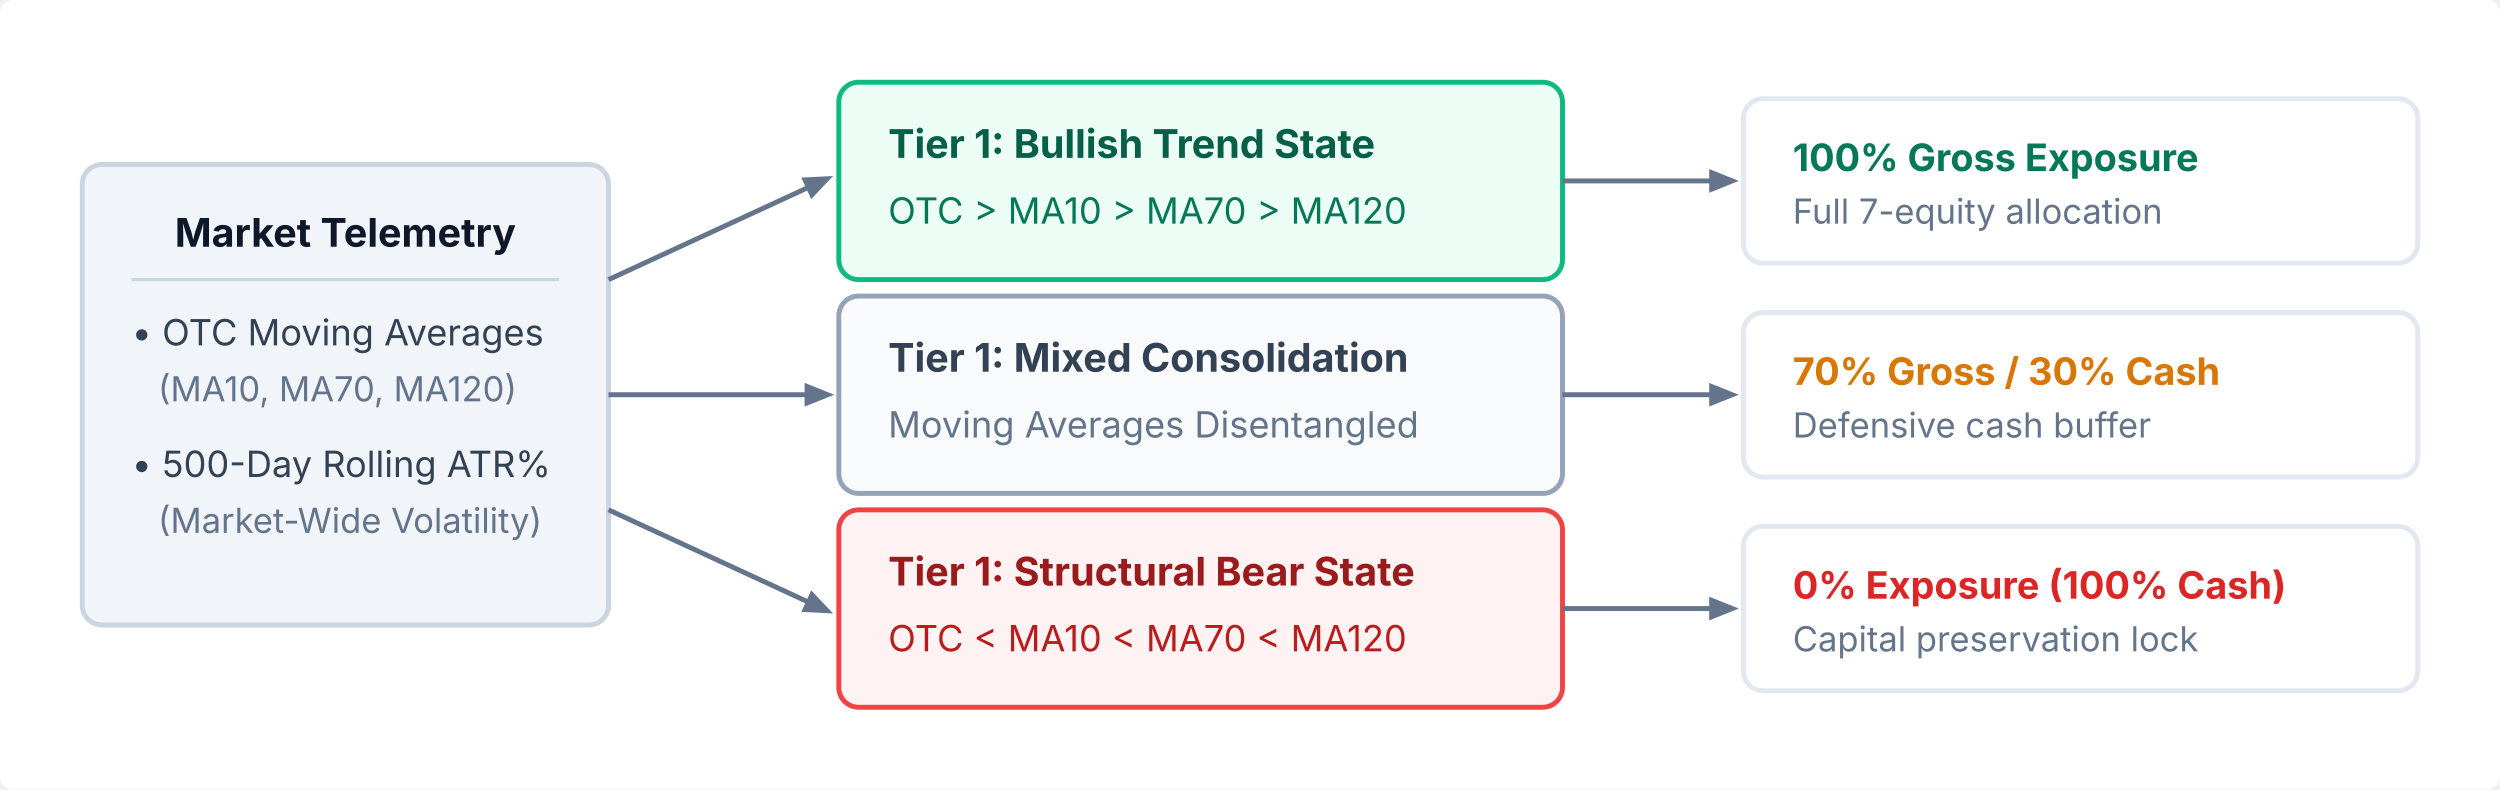
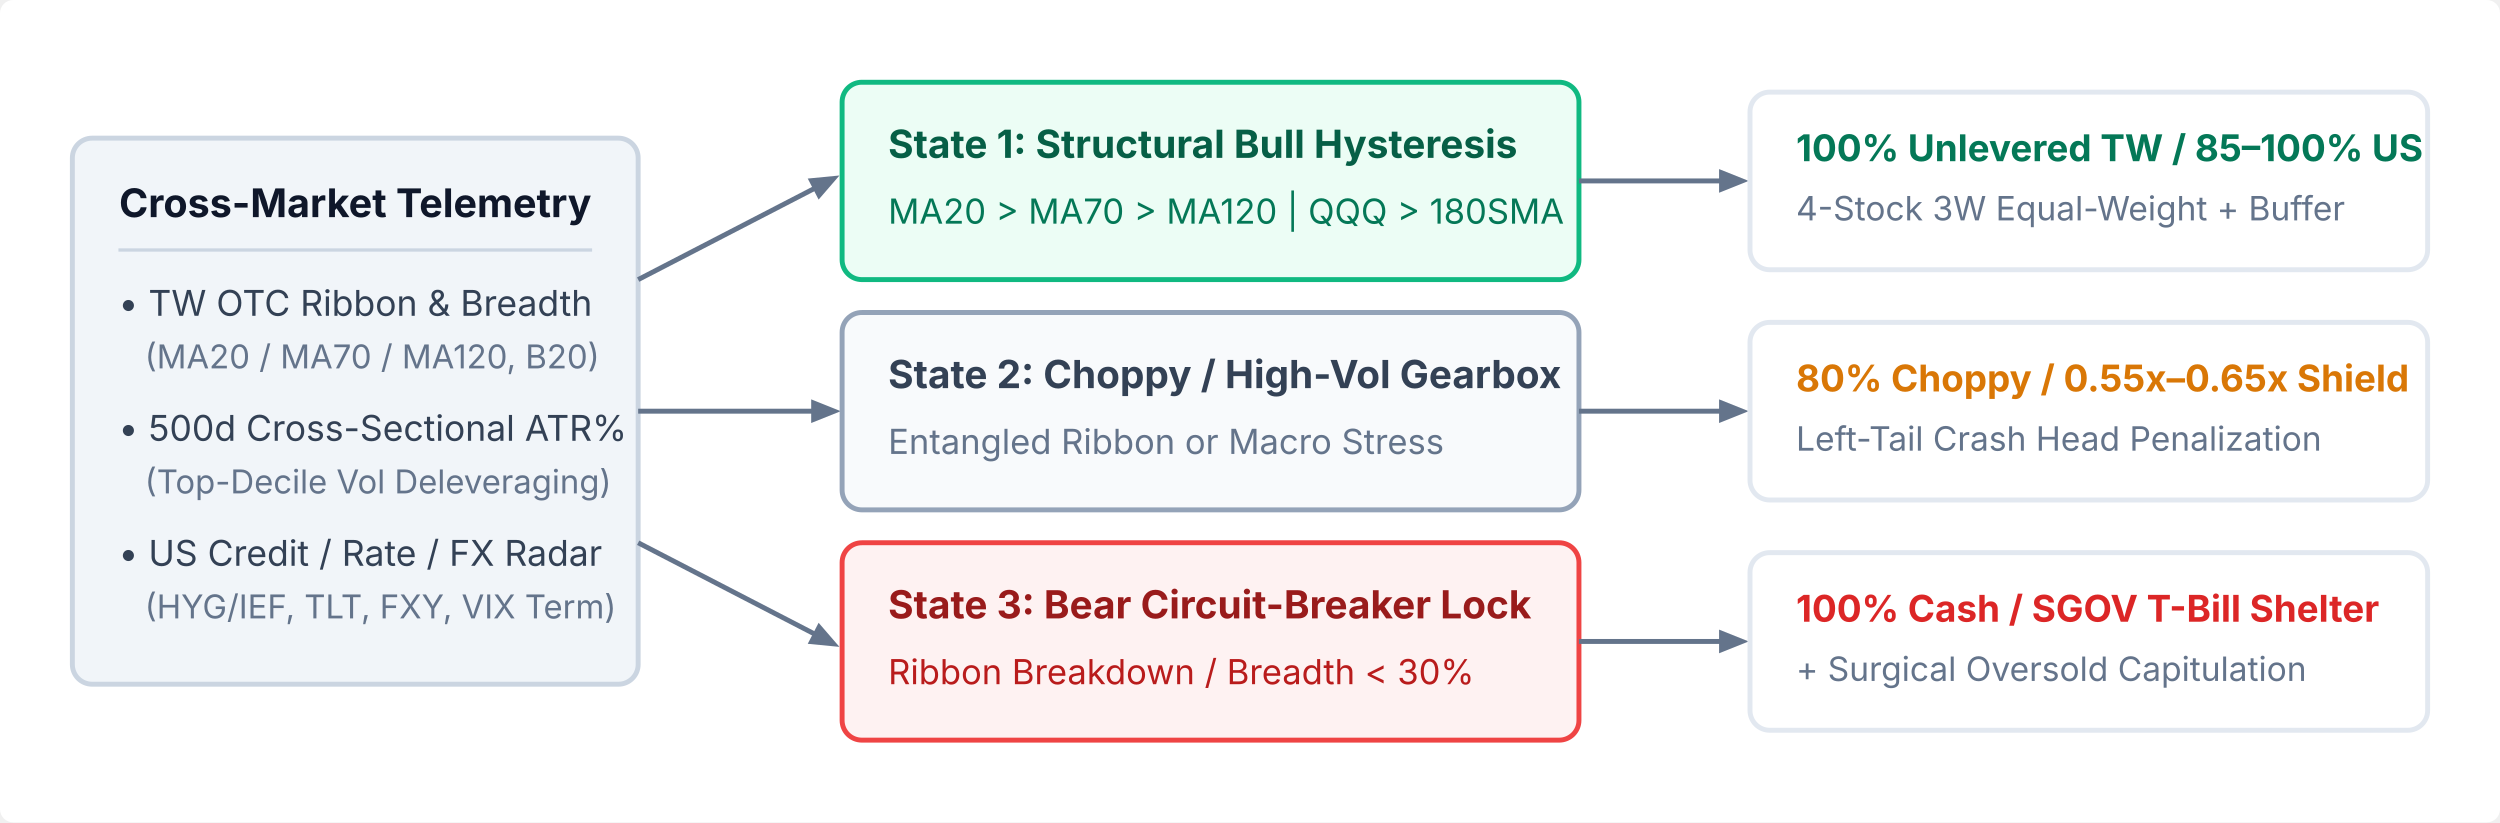
- <svg xmlns="http://www.w3.org/2000/svg" viewBox="0 0 760 240" width="100%" height="240">
-   <rect width="760" height="240" fill="#ffffff" rx="4" />
+ <svg xmlns="http://www.w3.org/2000/svg" viewBox="0 0 760 250" width="100%" height="250">
+   <rect width="760" height="250" fill="#ffffff" rx="4" />
  <defs>
    <marker id="arrow" viewBox="0 0 10 10" refX="6" refY="5" markerWidth="6" markerHeight="6" orient="auto-start-reverse">
      <path d="M 0 1 L 10 5 L 0 9 z" fill="#64748b" />
    </marker>
  </defs>
-   <rect x="25" y="50" width="160" height="140" fill="#f1f5f9" stroke="#cbd5e1" stroke-width="1.5" rx="6" />
-   <text x="105" y="75" text-anchor="middle" font-family="-apple-system, Inter, sans-serif" font-size="12" font-weight="700" fill="#0f172a">Market Telemetry</text>
-   <line x1="40" y1="85" x2="170" y2="85" stroke="#cbd5e1" />
-   <text x="40" y="105" font-family="-apple-system, Inter, sans-serif" font-size="11" fill="#334155">• OTC Moving Averages</text>
-   <text x="48" y="122" font-family="-apple-system, Inter, sans-serif" font-size="10.5" fill="#64748b">(MA10, MA70, MA120)</text>
-   <text x="40" y="145" font-family="-apple-system, Inter, sans-serif" font-size="11" fill="#334155">• 500-Day Rolling ATR%</text>
-   <text x="48" y="162" font-family="-apple-system, Inter, sans-serif" font-size="10.5" fill="#64748b">(Market-Wide Volatility)</text>
-   <line x1="185" y1="85" x2="250" y2="55" stroke="#64748b" stroke-width="1.5" marker-end="url(#arrow)" />
-   <line x1="185" y1="120" x2="250" y2="120" stroke="#64748b" stroke-width="1.5" marker-end="url(#arrow)" />
-   <line x1="185" y1="155" x2="250" y2="185" stroke="#64748b" stroke-width="1.5" marker-end="url(#arrow)" />
-   <rect x="255" y="25" width="220" height="60" fill="#ecfdf5" stroke="#10b981" stroke-width="1.5" rx="6" />
-   <text x="270" y="48" font-family="-apple-system, Inter, sans-serif" font-size="12" font-weight="700" fill="#065f46">Tier 1: Bullish Trend State</text>
-   <text x="270" y="68" font-family="-apple-system, Inter, sans-serif" font-size="11" fill="#047857">OTC &gt; MA10 &gt; MA70 &gt; MA120</text>
-   <rect x="255" y="90" width="220" height="60" fill="#f8fafc" stroke="#94a3b8" stroke-width="1.5" rx="6" />
-   <text x="270" y="113" font-family="-apple-system, Inter, sans-serif" font-size="12" font-weight="700" fill="#334155">Tier 1: Mixed Consolidation</text>
-   <text x="270" y="133" font-family="-apple-system, Inter, sans-serif" font-size="11" fill="#64748b">Moving Averages Disentangled</text>
-   <rect x="255" y="155" width="220" height="60" fill="#fef2f2" stroke="#ef4444" stroke-width="1.5" rx="6" />
-   <text x="270" y="178" font-family="-apple-system, Inter, sans-serif" font-size="12" font-weight="700" fill="#991b1b">Tier 1: Structural Bear State</text>
-   <text x="270" y="198" font-family="-apple-system, Inter, sans-serif" font-size="11" fill="#b91c1c">OTC &lt; MA10 &lt; MA70 &lt; MA120</text>
-   <line x1="475" y1="55" x2="525" y2="55" stroke="#64748b" stroke-width="1.5" marker-end="url(#arrow)" />
-   <line x1="475" y1="120" x2="525" y2="120" stroke="#64748b" stroke-width="1.5" marker-end="url(#arrow)" />
-   <line x1="475" y1="185" x2="525" y2="185" stroke="#64748b" stroke-width="1.5" marker-end="url(#arrow)" />
-   <rect x="530" y="30" width="205" height="50" fill="#ffffff" stroke="#e2e8f0" stroke-width="1.5" rx="6" />
-   <text x="545" y="52" font-family="-apple-system, Inter, sans-serif" font-size="11.5" font-weight="700" fill="#047857">100% Gross Exposure</text>
-   <text x="545" y="68" font-family="-apple-system, Inter, sans-serif" font-size="10.5" fill="#64748b">Full 7-equity allocation</text>
-   <rect x="530" y="95" width="205" height="50" fill="#ffffff" stroke="#e2e8f0" stroke-width="1.5" rx="6" />
-   <text x="545" y="117" font-family="-apple-system, Inter, sans-serif" font-size="11.5" font-weight="700" fill="#d97706">70% Gross / 30% Cash</text>
-   <text x="545" y="133" font-family="-apple-system, Inter, sans-serif" font-size="10.5" fill="#64748b">Defensive cash buffer</text>
-   <rect x="530" y="160" width="205" height="50" fill="#ffffff" stroke="#e2e8f0" stroke-width="1.5" rx="6" />
-   <text x="545" y="182" font-family="-apple-system, Inter, sans-serif" font-size="11.5" font-weight="700" fill="#dc2626">0% Exposure (100% Cash)</text>
-   <text x="545" y="198" font-family="-apple-system, Inter, sans-serif" font-size="10.5" fill="#64748b">Capital preservation lock</text>
+   <rect x="22" y="42" width="172" height="166" fill="#f1f5f9" stroke="#cbd5e1" stroke-width="1.5" rx="6" />
+   <text x="108" y="66" text-anchor="middle" font-family="-apple-system, Inter, sans-serif" font-size="12" font-weight="700" fill="#0f172a">Cross-Market Telemetry</text>
+   <line x1="36" y1="76" x2="180" y2="76" stroke="#cbd5e1" />
+   <text x="36" y="96" font-family="-apple-system, Inter, sans-serif" font-size="10.8" fill="#334155">• TW OTC Ribbon &amp; Breadth</text>
+   <text x="44" y="112" font-family="-apple-system, Inter, sans-serif" font-size="10" fill="#64748b">(MA20 / MA70 / MA120, B20)</text>
+   <text x="36" y="134" font-family="-apple-system, Inter, sans-serif" font-size="10.8" fill="#334155">• 500d Cross-Sectional ATR%</text>
+   <text x="44" y="150" font-family="-apple-system, Inter, sans-serif" font-size="10" fill="#64748b">(Top-Decile Vol Deleveraging)</text>
+   <text x="36" y="172" font-family="-apple-system, Inter, sans-serif" font-size="10.8" fill="#334155">• US Credit / Rate / FX Radar</text>
+   <text x="44" y="188" font-family="-apple-system, Inter, sans-serif" font-size="10" fill="#64748b">(HYG/IEF, TLT, FXY, VIX Term)</text>
+   <line x1="194" y1="85" x2="252" y2="55" stroke="#64748b" stroke-width="1.5" marker-end="url(#arrow)" />
+   <line x1="194" y1="125" x2="252" y2="125" stroke="#64748b" stroke-width="1.5" marker-end="url(#arrow)" />
+   <line x1="194" y1="165" x2="252" y2="195" stroke="#64748b" stroke-width="1.5" marker-end="url(#arrow)" />
+   <rect x="256" y="25" width="224" height="60" fill="#ecfdf5" stroke="#10b981" stroke-width="1.5" rx="6" />
+   <text x="270" y="48" font-family="-apple-system, Inter, sans-serif" font-size="11.8" font-weight="700" fill="#065f46">State 1: Structural Bull Hysteresis</text>
+   <text x="270" y="68" font-family="-apple-system, Inter, sans-serif" font-size="10.5" fill="#047857">MA20 &gt; MA70 &gt; MA120 | QQQ &gt; 180SMA</text>
+   <rect x="256" y="95" width="224" height="60" fill="#f8fafc" stroke="#94a3b8" stroke-width="1.5" rx="6" />
+   <text x="270" y="118" font-family="-apple-system, Inter, sans-serif" font-size="11.8" font-weight="700" fill="#334155">State 2: Choppy / High-Vol Gearbox</text>
+   <text x="270" y="138" font-family="-apple-system, Inter, sans-serif" font-size="10.5" fill="#64748b">Entangled Ribbon or Macro Stress</text>
+   <rect x="256" y="165" width="224" height="60" fill="#fef2f2" stroke="#ef4444" stroke-width="1.5" rx="6" />
+   <text x="270" y="188" font-family="-apple-system, Inter, sans-serif" font-size="11.8" font-weight="700" fill="#991b1b">State 3: Bear Circuit-Breaker Lock</text>
+   <text x="270" y="208" font-family="-apple-system, Inter, sans-serif" font-size="10.5" fill="#b91c1c">Ribbon Breakdown / Breadth &lt; 30%</text>
+   <line x1="480" y1="55" x2="528" y2="55" stroke="#64748b" stroke-width="1.5" marker-end="url(#arrow)" />
+   <line x1="480" y1="125" x2="528" y2="125" stroke="#64748b" stroke-width="1.5" marker-end="url(#arrow)" />
+   <line x1="480" y1="195" x2="528" y2="195" stroke="#64748b" stroke-width="1.5" marker-end="url(#arrow)" />
+   <rect x="532" y="28" width="206" height="54" fill="#ffffff" stroke="#e2e8f0" stroke-width="1.5" rx="6" />
+   <text x="546" y="49" font-family="-apple-system, Inter, sans-serif" font-size="11.2" font-weight="700" fill="#047857">100% Unlevered TW / 85–100% US</text>
+   <text x="546" y="67" font-family="-apple-system, Inter, sans-serif" font-size="10.2" fill="#64748b">4-Stock 3W Equal-Weight + Buffer</text>
+   <rect x="532" y="98" width="206" height="54" fill="#ffffff" stroke="#e2e8f0" stroke-width="1.5" rx="6" />
+   <text x="546" y="119" font-family="-apple-system, Inter, sans-serif" font-size="11.2" font-weight="700" fill="#d97706">80% Choppy / 0.55x–0.65x Shield</text>
+   <text x="546" y="137" font-family="-apple-system, Inter, sans-serif" font-size="10.2" fill="#64748b">Left-Tail Crash Head Penalization</text>
+   <rect x="532" y="168" width="206" height="54" fill="#ffffff" stroke="#e2e8f0" stroke-width="1.5" rx="6" />
+   <text x="546" y="189" font-family="-apple-system, Inter, sans-serif" font-size="11.2" font-weight="700" fill="#dc2626">100% Cash / SGOV T-Bill Shelter</text>
+   <text x="546" y="207" font-family="-apple-system, Inter, sans-serif" font-size="10.2" fill="#64748b">+ Surgical Oversold Capitulation</text>
</svg>
